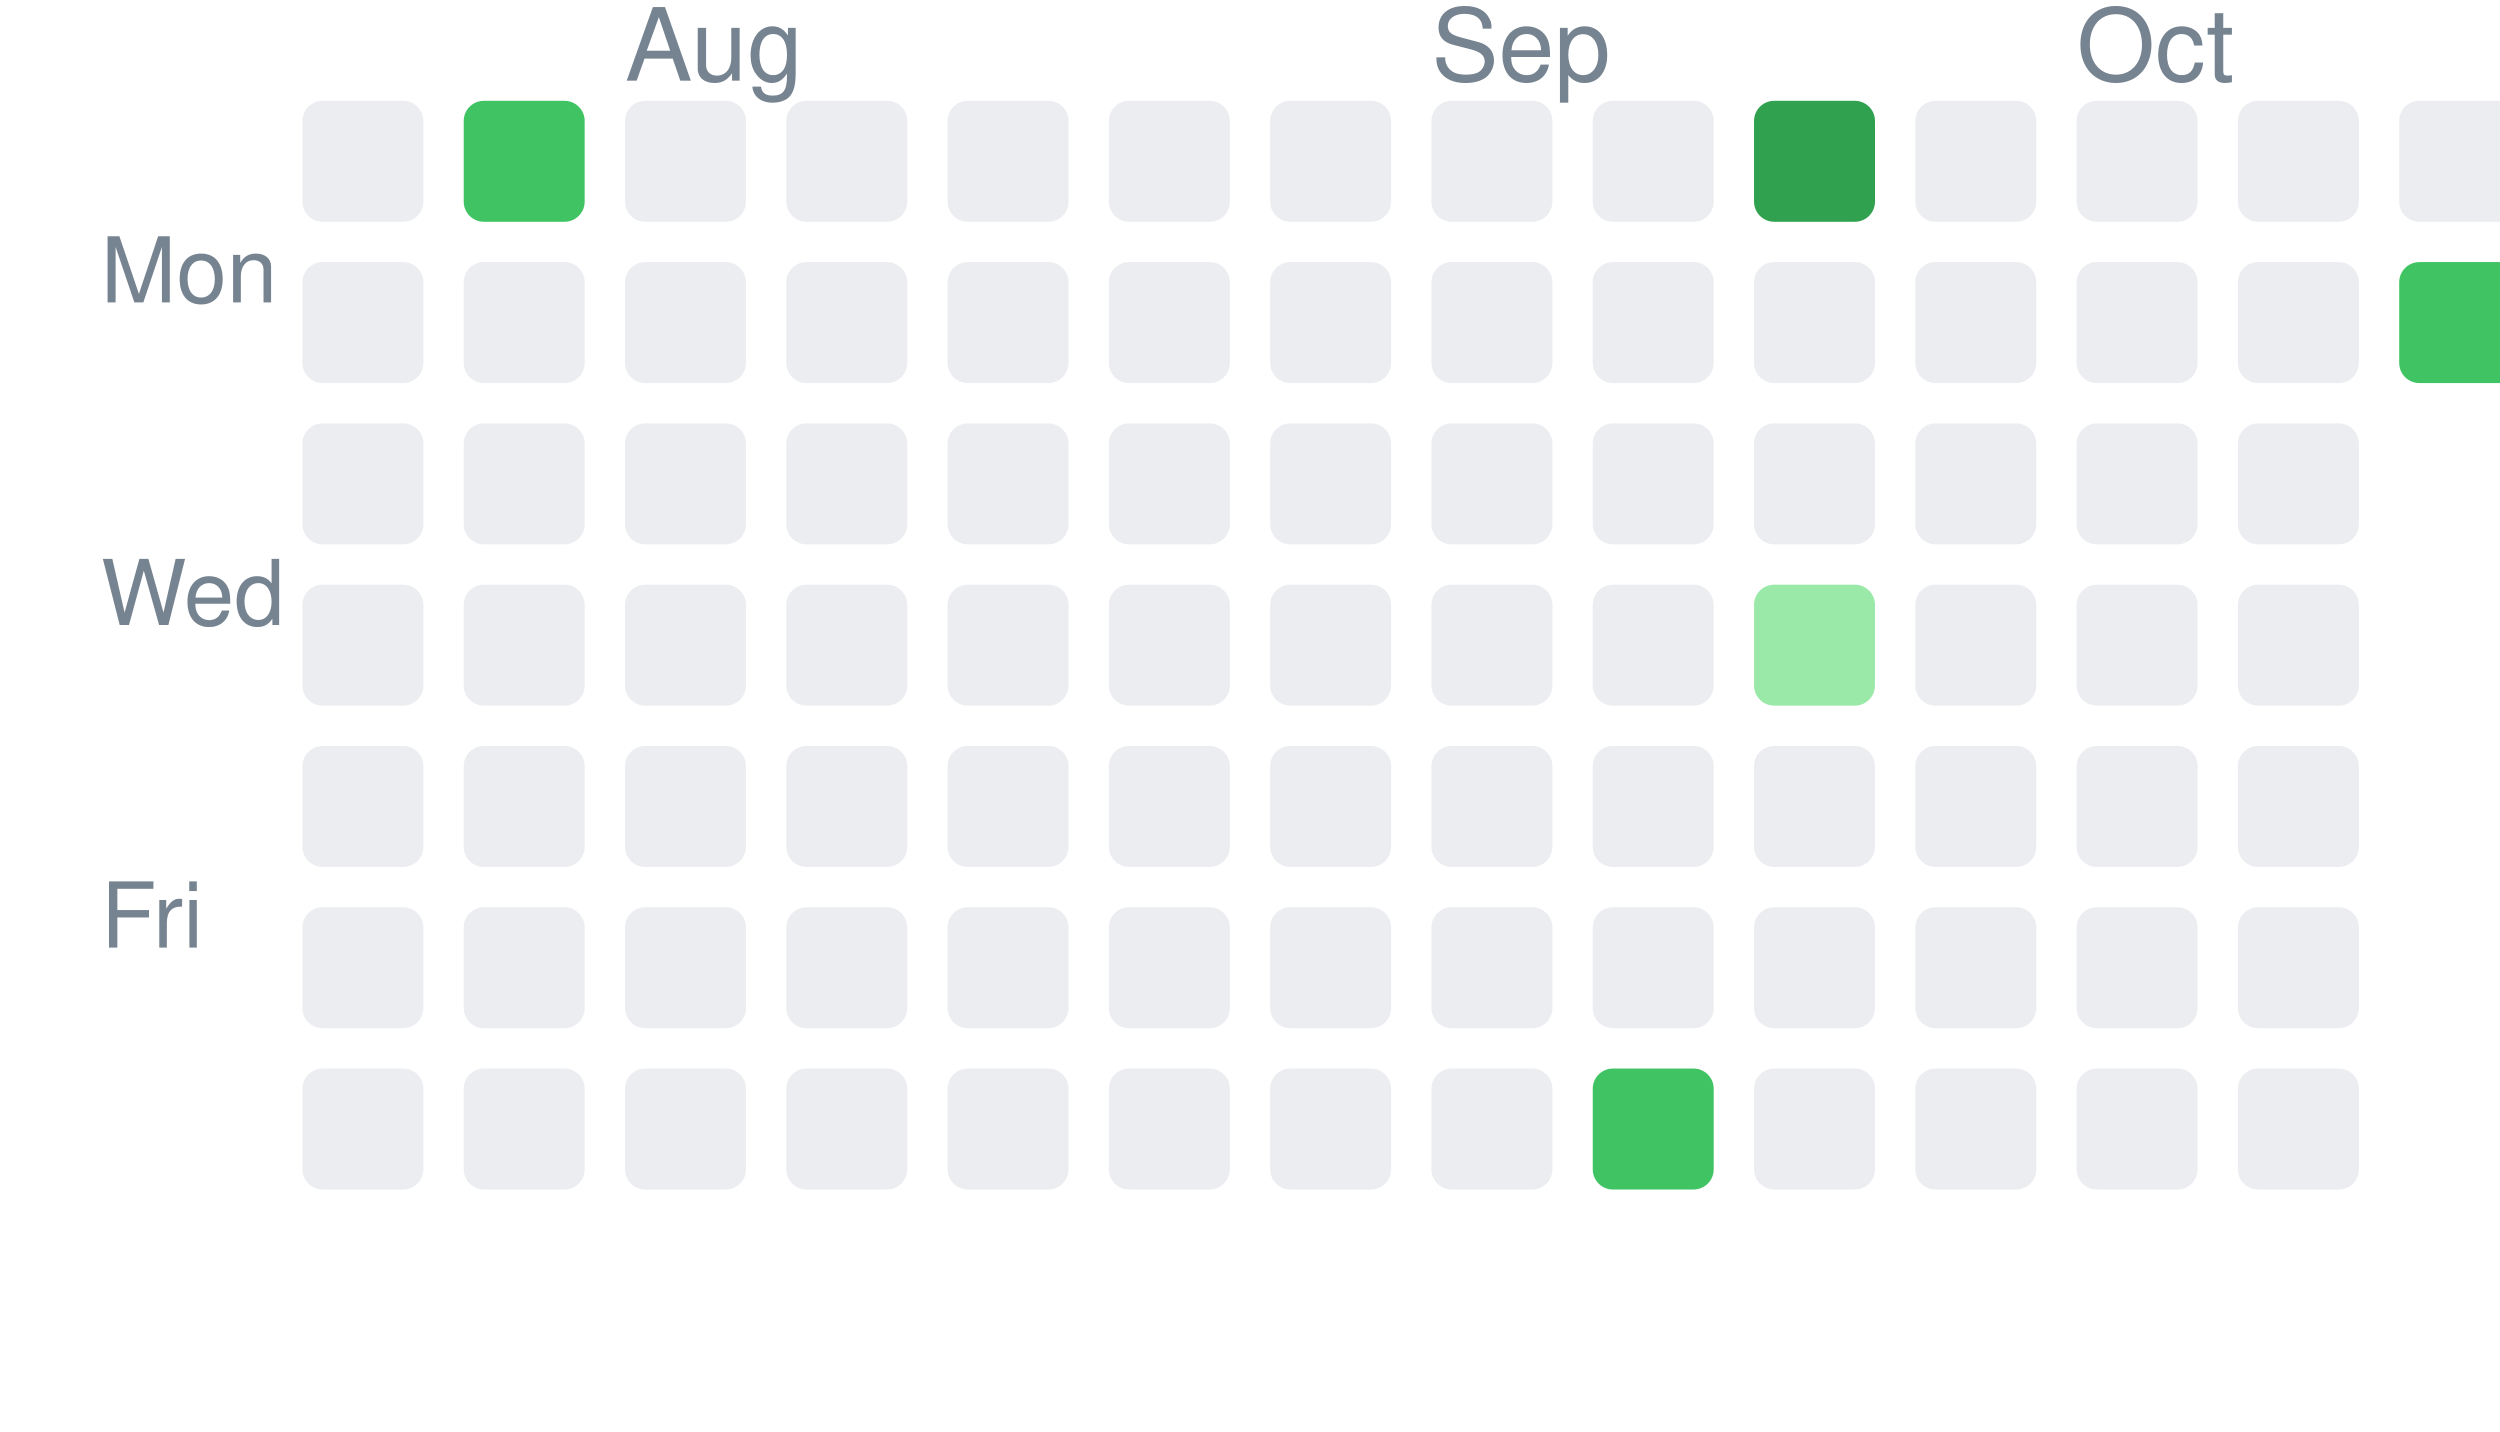
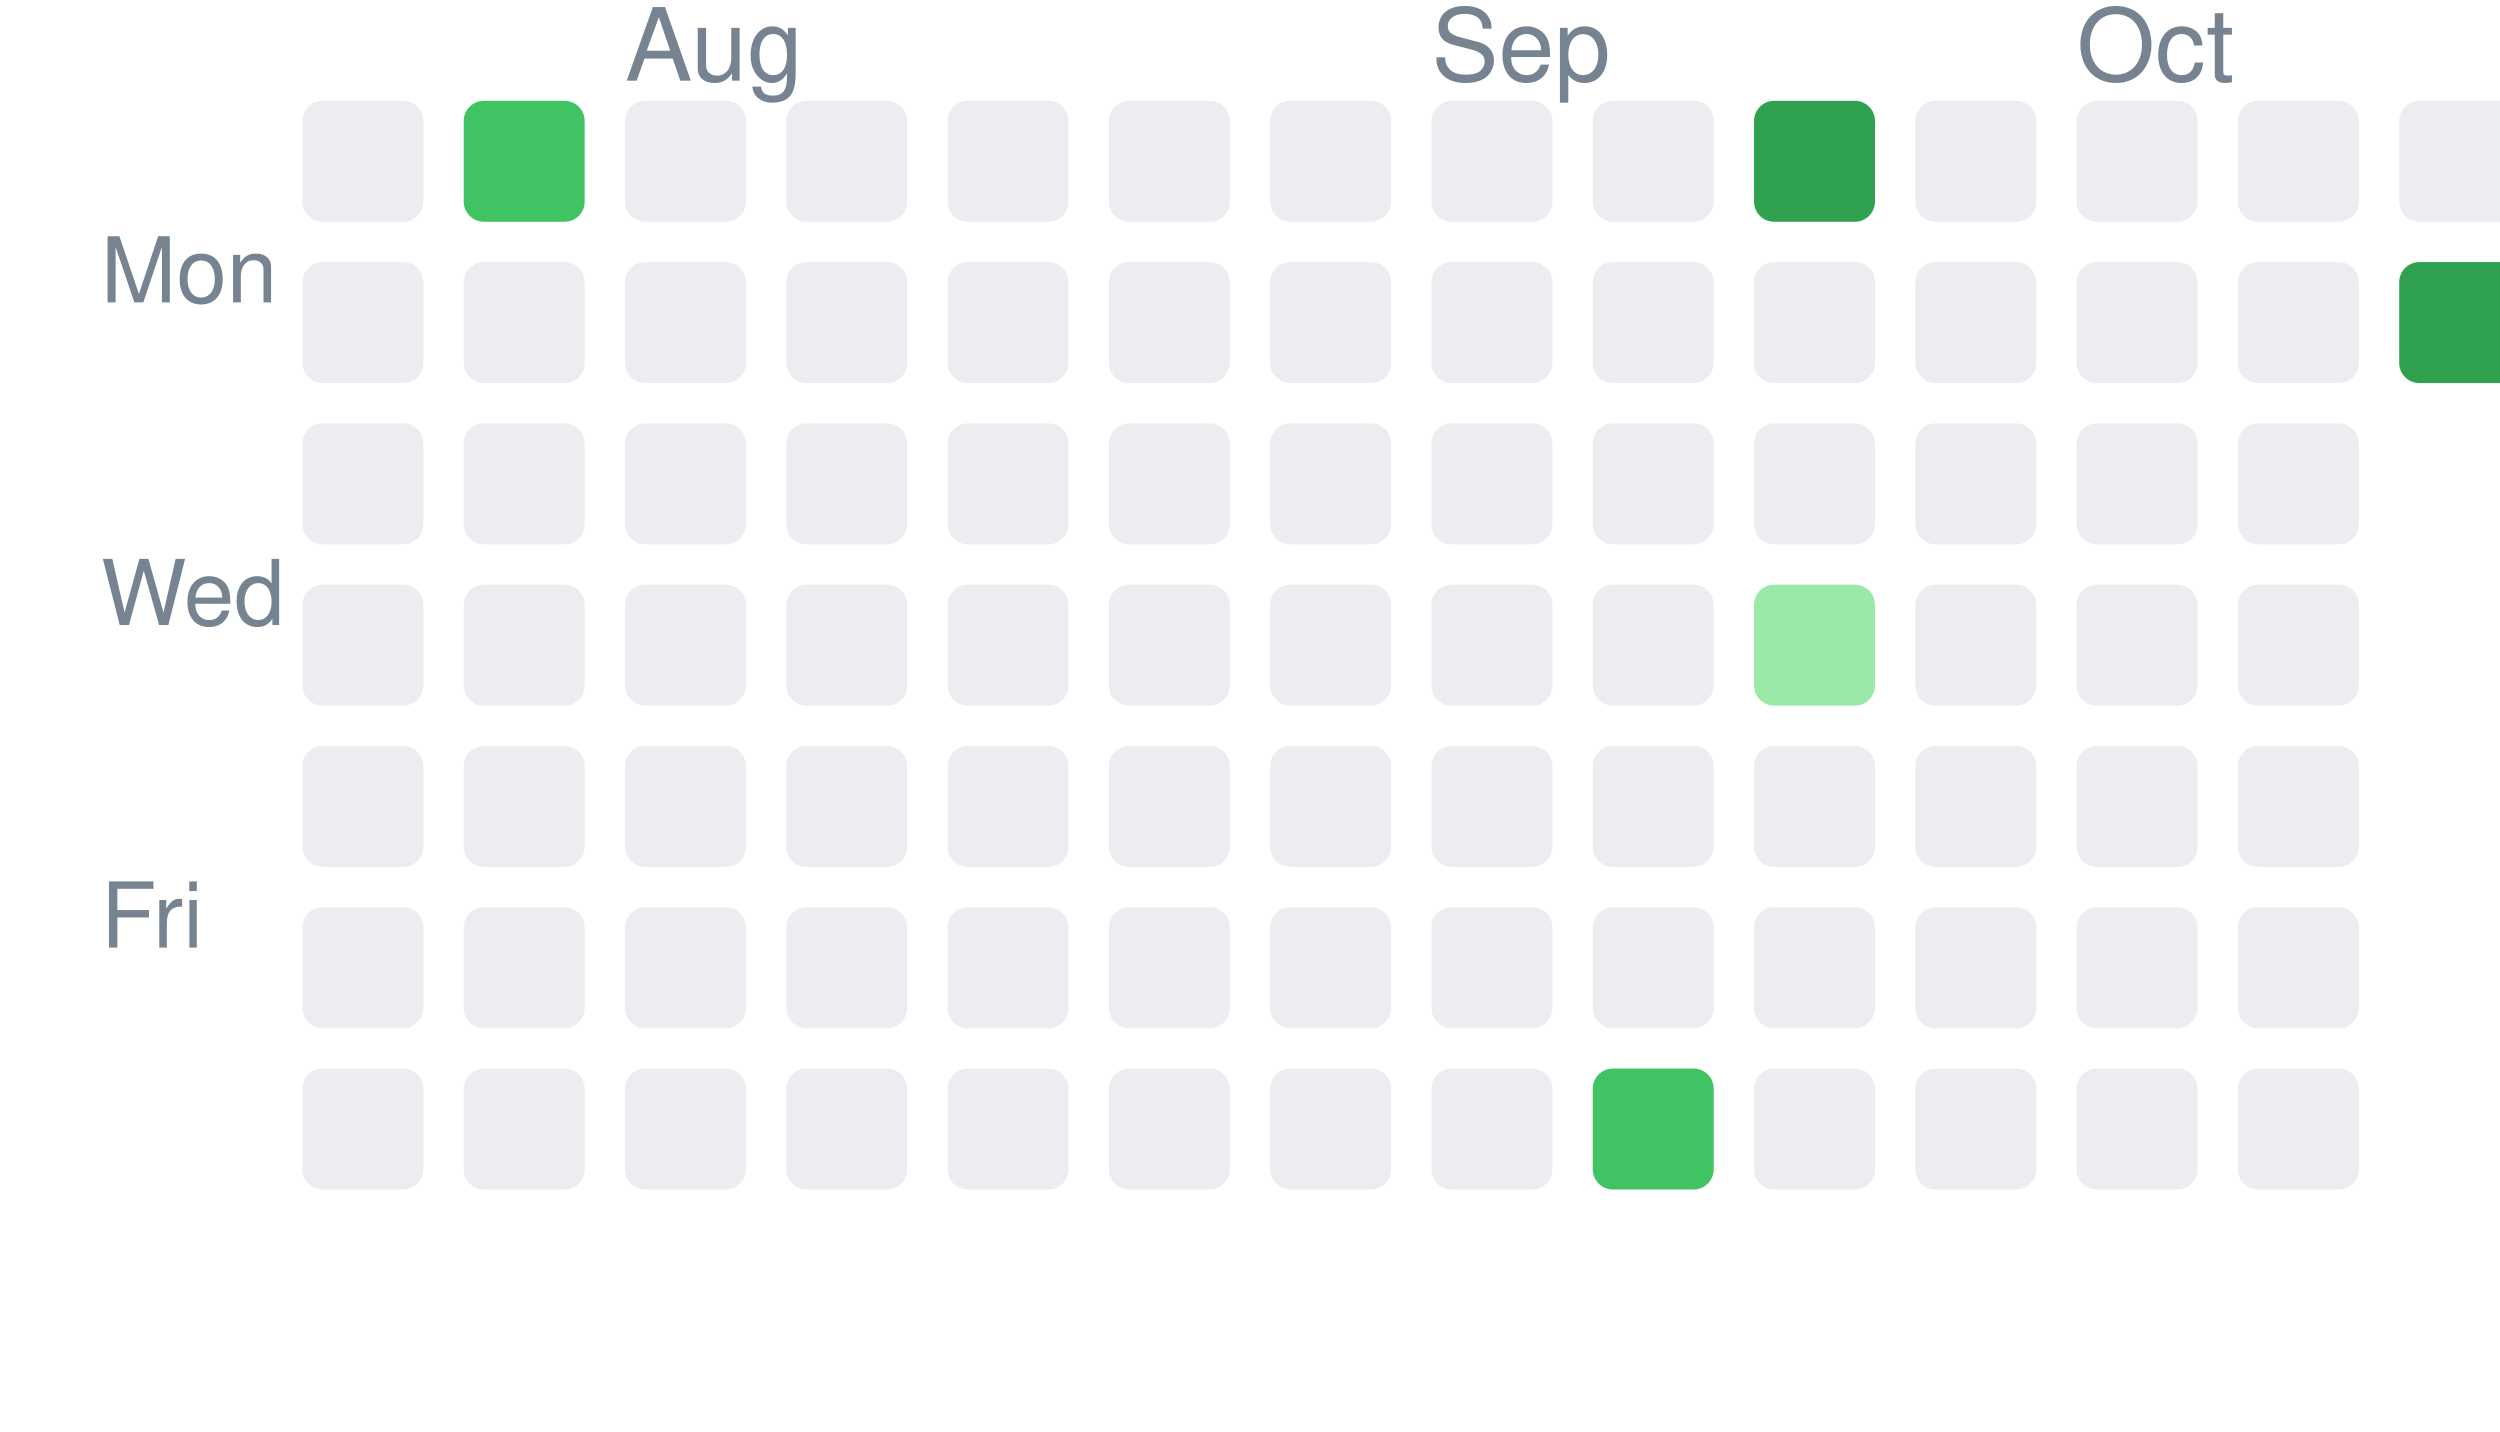
<svg xmlns="http://www.w3.org/2000/svg" width="248" height="142" style="font-family: -apple-system, BlinkMacSystemFont, Segoe UI, Helvetica, Arial, sans-serif, Apple Color Emoji, Segoe UI Emoji;">
  <style>
.month { font-size: 10px; fill: #768390; }
.wday { font-size: 9px; fill: #768390; }
</style>
  <text x="10" y="30" class="wday">Mon</text>
  <text x="10" y="62" class="wday">Wed</text>
  <text x="10" y="94" class="wday">Fri</text>
  <rect x="30" y="10" width="12" height="12" rx="2" ry="2" fill="#ebedf0" />
  <rect x="30" y="26" width="12" height="12" rx="2" ry="2" fill="#ebedf0" />
  <rect x="30" y="42" width="12" height="12" rx="2" ry="2" fill="#ebedf0" />
  <rect x="30" y="58" width="12" height="12" rx="2" ry="2" fill="#ebedf0" />
  <rect x="30" y="74" width="12" height="12" rx="2" ry="2" fill="#ebedf0" />
  <rect x="30" y="90" width="12" height="12" rx="2" ry="2" fill="#ebedf0" />
  <rect x="30" y="106" width="12" height="12" rx="2" ry="2" fill="#ebedf0" />
  <rect x="46" y="10" width="12" height="12" rx="2" ry="2" fill="#40c463" />
  <rect x="46" y="26" width="12" height="12" rx="2" ry="2" fill="#ebedf0" />
  <rect x="46" y="42" width="12" height="12" rx="2" ry="2" fill="#ebedf0" />
  <rect x="46" y="58" width="12" height="12" rx="2" ry="2" fill="#ebedf0" />
  <rect x="46" y="74" width="12" height="12" rx="2" ry="2" fill="#ebedf0" />
  <rect x="46" y="90" width="12" height="12" rx="2" ry="2" fill="#ebedf0" />
  <rect x="46" y="106" width="12" height="12" rx="2" ry="2" fill="#ebedf0" />
  <rect x="62" y="10" width="12" height="12" rx="2" ry="2" fill="#ebedf0" />
  <rect x="62" y="26" width="12" height="12" rx="2" ry="2" fill="#ebedf0" />
  <rect x="62" y="42" width="12" height="12" rx="2" ry="2" fill="#ebedf0" />
  <rect x="62" y="58" width="12" height="12" rx="2" ry="2" fill="#ebedf0" />
  <rect x="62" y="74" width="12" height="12" rx="2" ry="2" fill="#ebedf0" />
  <rect x="62" y="90" width="12" height="12" rx="2" ry="2" fill="#ebedf0" />
  <rect x="62" y="106" width="12" height="12" rx="2" ry="2" fill="#ebedf0" />
  <rect x="78" y="10" width="12" height="12" rx="2" ry="2" fill="#ebedf0" />
  <rect x="78" y="26" width="12" height="12" rx="2" ry="2" fill="#ebedf0" />
  <rect x="78" y="42" width="12" height="12" rx="2" ry="2" fill="#ebedf0" />
  <rect x="78" y="58" width="12" height="12" rx="2" ry="2" fill="#ebedf0" />
  <rect x="78" y="74" width="12" height="12" rx="2" ry="2" fill="#ebedf0" />
  <rect x="78" y="90" width="12" height="12" rx="2" ry="2" fill="#ebedf0" />
  <rect x="78" y="106" width="12" height="12" rx="2" ry="2" fill="#ebedf0" />
  <rect x="94" y="10" width="12" height="12" rx="2" ry="2" fill="#ebedf0" />
  <rect x="94" y="26" width="12" height="12" rx="2" ry="2" fill="#ebedf0" />
  <rect x="94" y="42" width="12" height="12" rx="2" ry="2" fill="#ebedf0" />
  <rect x="94" y="58" width="12" height="12" rx="2" ry="2" fill="#ebedf0" />
  <rect x="94" y="74" width="12" height="12" rx="2" ry="2" fill="#ebedf0" />
  <rect x="94" y="90" width="12" height="12" rx="2" ry="2" fill="#ebedf0" />
  <rect x="94" y="106" width="12" height="12" rx="2" ry="2" fill="#ebedf0" />
  <rect x="110" y="10" width="12" height="12" rx="2" ry="2" fill="#ebedf0" />
  <rect x="110" y="26" width="12" height="12" rx="2" ry="2" fill="#ebedf0" />
  <rect x="110" y="42" width="12" height="12" rx="2" ry="2" fill="#ebedf0" />
  <rect x="110" y="58" width="12" height="12" rx="2" ry="2" fill="#ebedf0" />
  <rect x="110" y="74" width="12" height="12" rx="2" ry="2" fill="#ebedf0" />
  <rect x="110" y="90" width="12" height="12" rx="2" ry="2" fill="#ebedf0" />
  <rect x="110" y="106" width="12" height="12" rx="2" ry="2" fill="#ebedf0" />
  <rect x="126" y="10" width="12" height="12" rx="2" ry="2" fill="#ebedf0" />
  <rect x="126" y="26" width="12" height="12" rx="2" ry="2" fill="#ebedf0" />
  <rect x="126" y="42" width="12" height="12" rx="2" ry="2" fill="#ebedf0" />
  <rect x="126" y="58" width="12" height="12" rx="2" ry="2" fill="#ebedf0" />
  <rect x="126" y="74" width="12" height="12" rx="2" ry="2" fill="#ebedf0" />
  <rect x="126" y="90" width="12" height="12" rx="2" ry="2" fill="#ebedf0" />
  <rect x="126" y="106" width="12" height="12" rx="2" ry="2" fill="#ebedf0" />
  <rect x="142" y="10" width="12" height="12" rx="2" ry="2" fill="#ebedf0" />
  <rect x="142" y="26" width="12" height="12" rx="2" ry="2" fill="#ebedf0" />
  <rect x="142" y="42" width="12" height="12" rx="2" ry="2" fill="#ebedf0" />
  <rect x="142" y="58" width="12" height="12" rx="2" ry="2" fill="#ebedf0" />
  <rect x="142" y="74" width="12" height="12" rx="2" ry="2" fill="#ebedf0" />
  <rect x="142" y="90" width="12" height="12" rx="2" ry="2" fill="#ebedf0" />
  <rect x="142" y="106" width="12" height="12" rx="2" ry="2" fill="#ebedf0" />
  <rect x="158" y="10" width="12" height="12" rx="2" ry="2" fill="#ebedf0" />
  <rect x="158" y="26" width="12" height="12" rx="2" ry="2" fill="#ebedf0" />
  <rect x="158" y="42" width="12" height="12" rx="2" ry="2" fill="#ebedf0" />
  <rect x="158" y="58" width="12" height="12" rx="2" ry="2" fill="#ebedf0" />
  <rect x="158" y="74" width="12" height="12" rx="2" ry="2" fill="#ebedf0" />
  <rect x="158" y="90" width="12" height="12" rx="2" ry="2" fill="#ebedf0" />
  <rect x="158" y="106" width="12" height="12" rx="2" ry="2" fill="#40c463" />
  <rect x="174" y="10" width="12" height="12" rx="2" ry="2" fill="#30a14e" />
  <rect x="174" y="26" width="12" height="12" rx="2" ry="2" fill="#ebedf0" />
  <rect x="174" y="42" width="12" height="12" rx="2" ry="2" fill="#ebedf0" />
  <rect x="174" y="58" width="12" height="12" rx="2" ry="2" fill="#9be9a8" />
  <rect x="174" y="74" width="12" height="12" rx="2" ry="2" fill="#ebedf0" />
  <rect x="174" y="90" width="12" height="12" rx="2" ry="2" fill="#ebedf0" />
  <rect x="174" y="106" width="12" height="12" rx="2" ry="2" fill="#ebedf0" />
  <rect x="190" y="10" width="12" height="12" rx="2" ry="2" fill="#ebedf0" />
  <rect x="190" y="26" width="12" height="12" rx="2" ry="2" fill="#ebedf0" />
  <rect x="190" y="42" width="12" height="12" rx="2" ry="2" fill="#ebedf0" />
  <rect x="190" y="58" width="12" height="12" rx="2" ry="2" fill="#ebedf0" />
  <rect x="190" y="74" width="12" height="12" rx="2" ry="2" fill="#ebedf0" />
  <rect x="190" y="90" width="12" height="12" rx="2" ry="2" fill="#ebedf0" />
  <rect x="190" y="106" width="12" height="12" rx="2" ry="2" fill="#ebedf0" />
  <rect x="206" y="10" width="12" height="12" rx="2" ry="2" fill="#ebedf0" />
  <rect x="206" y="26" width="12" height="12" rx="2" ry="2" fill="#ebedf0" />
  <rect x="206" y="42" width="12" height="12" rx="2" ry="2" fill="#ebedf0" />
  <rect x="206" y="58" width="12" height="12" rx="2" ry="2" fill="#ebedf0" />
  <rect x="206" y="74" width="12" height="12" rx="2" ry="2" fill="#ebedf0" />
  <rect x="206" y="90" width="12" height="12" rx="2" ry="2" fill="#ebedf0" />
  <rect x="206" y="106" width="12" height="12" rx="2" ry="2" fill="#ebedf0" />
  <rect x="222" y="10" width="12" height="12" rx="2" ry="2" fill="#ebedf0" />
  <rect x="222" y="26" width="12" height="12" rx="2" ry="2" fill="#ebedf0" />
  <rect x="222" y="42" width="12" height="12" rx="2" ry="2" fill="#ebedf0" />
  <rect x="222" y="58" width="12" height="12" rx="2" ry="2" fill="#ebedf0" />
  <rect x="222" y="74" width="12" height="12" rx="2" ry="2" fill="#ebedf0" />
  <rect x="222" y="90" width="12" height="12" rx="2" ry="2" fill="#ebedf0" />
  <rect x="222" y="106" width="12" height="12" rx="2" ry="2" fill="#ebedf0" />
  <rect x="238" y="10" width="12" height="12" rx="2" ry="2" fill="#ebedf0" />
-   <rect x="238" y="26" width="12" height="12" rx="2" ry="2" fill="#40c463" />
+   <rect x="238" y="26" width="12" height="12" rx="2" ry="2" fill="#30a14e" />
  <text x="62" y="8" class="month">Aug</text>
  <text x="142" y="8" class="month">Sep</text>
  <text x="206" y="8" class="month">Oct</text>
</svg>
